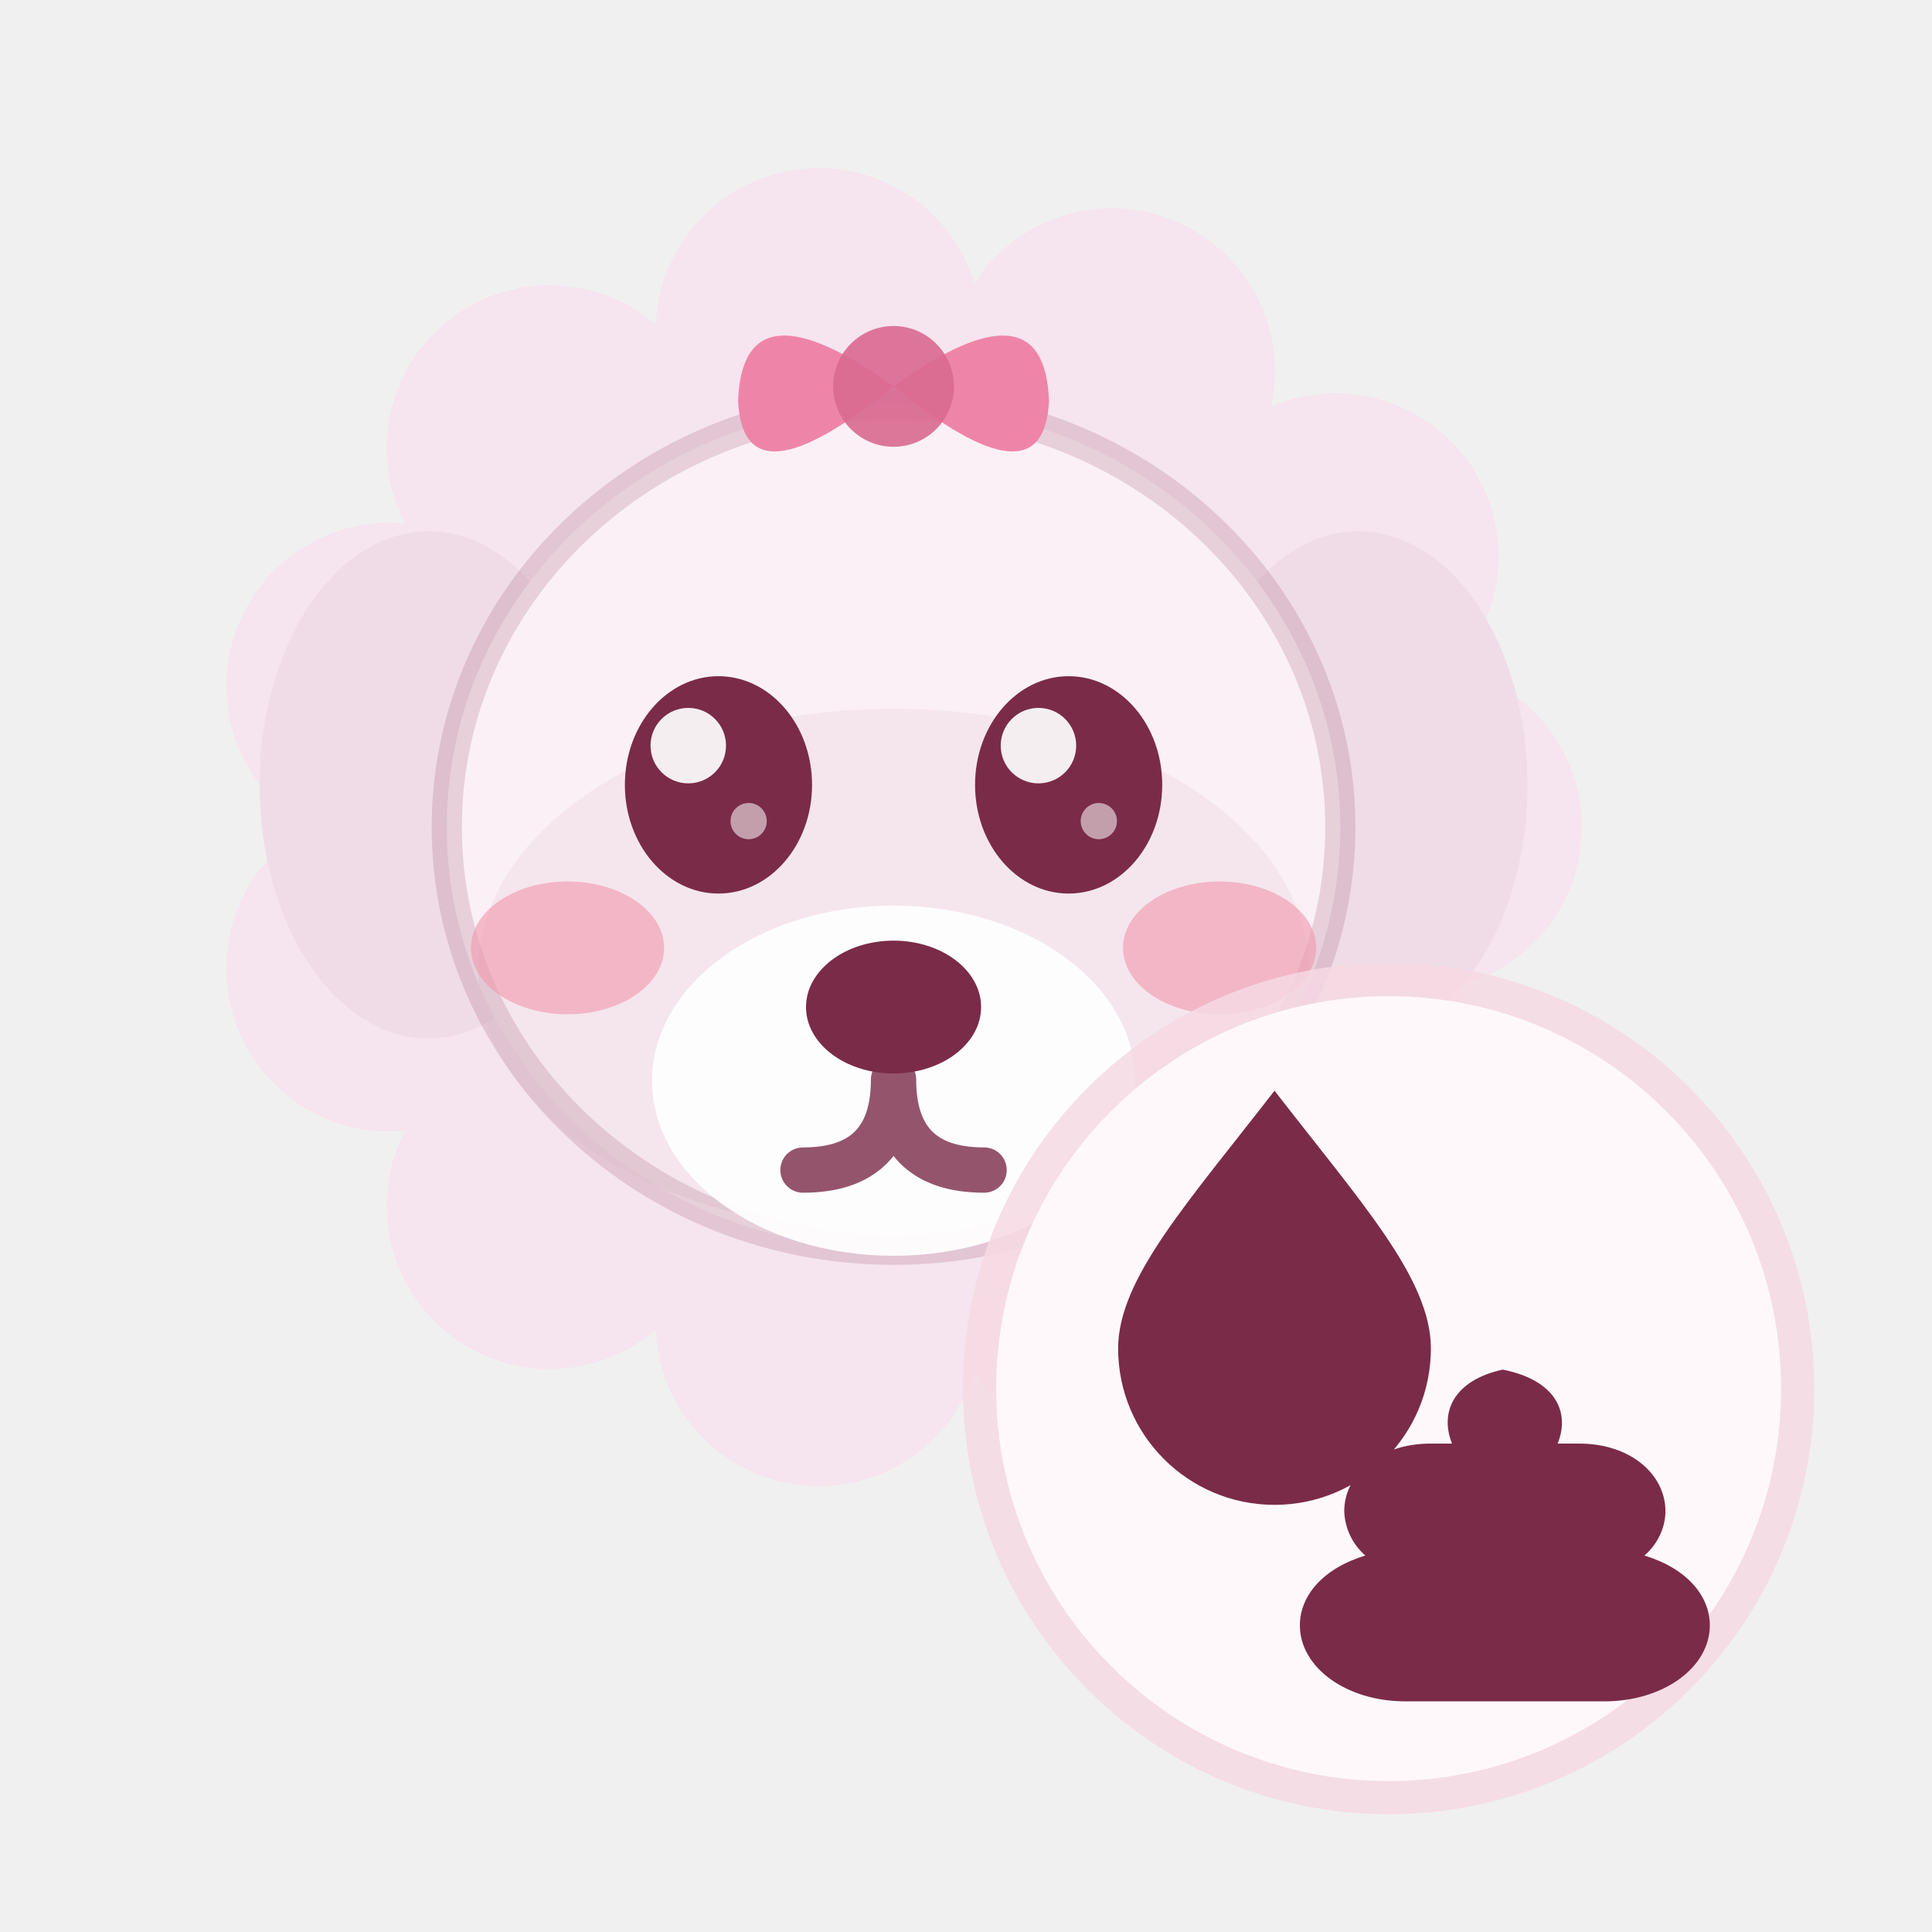
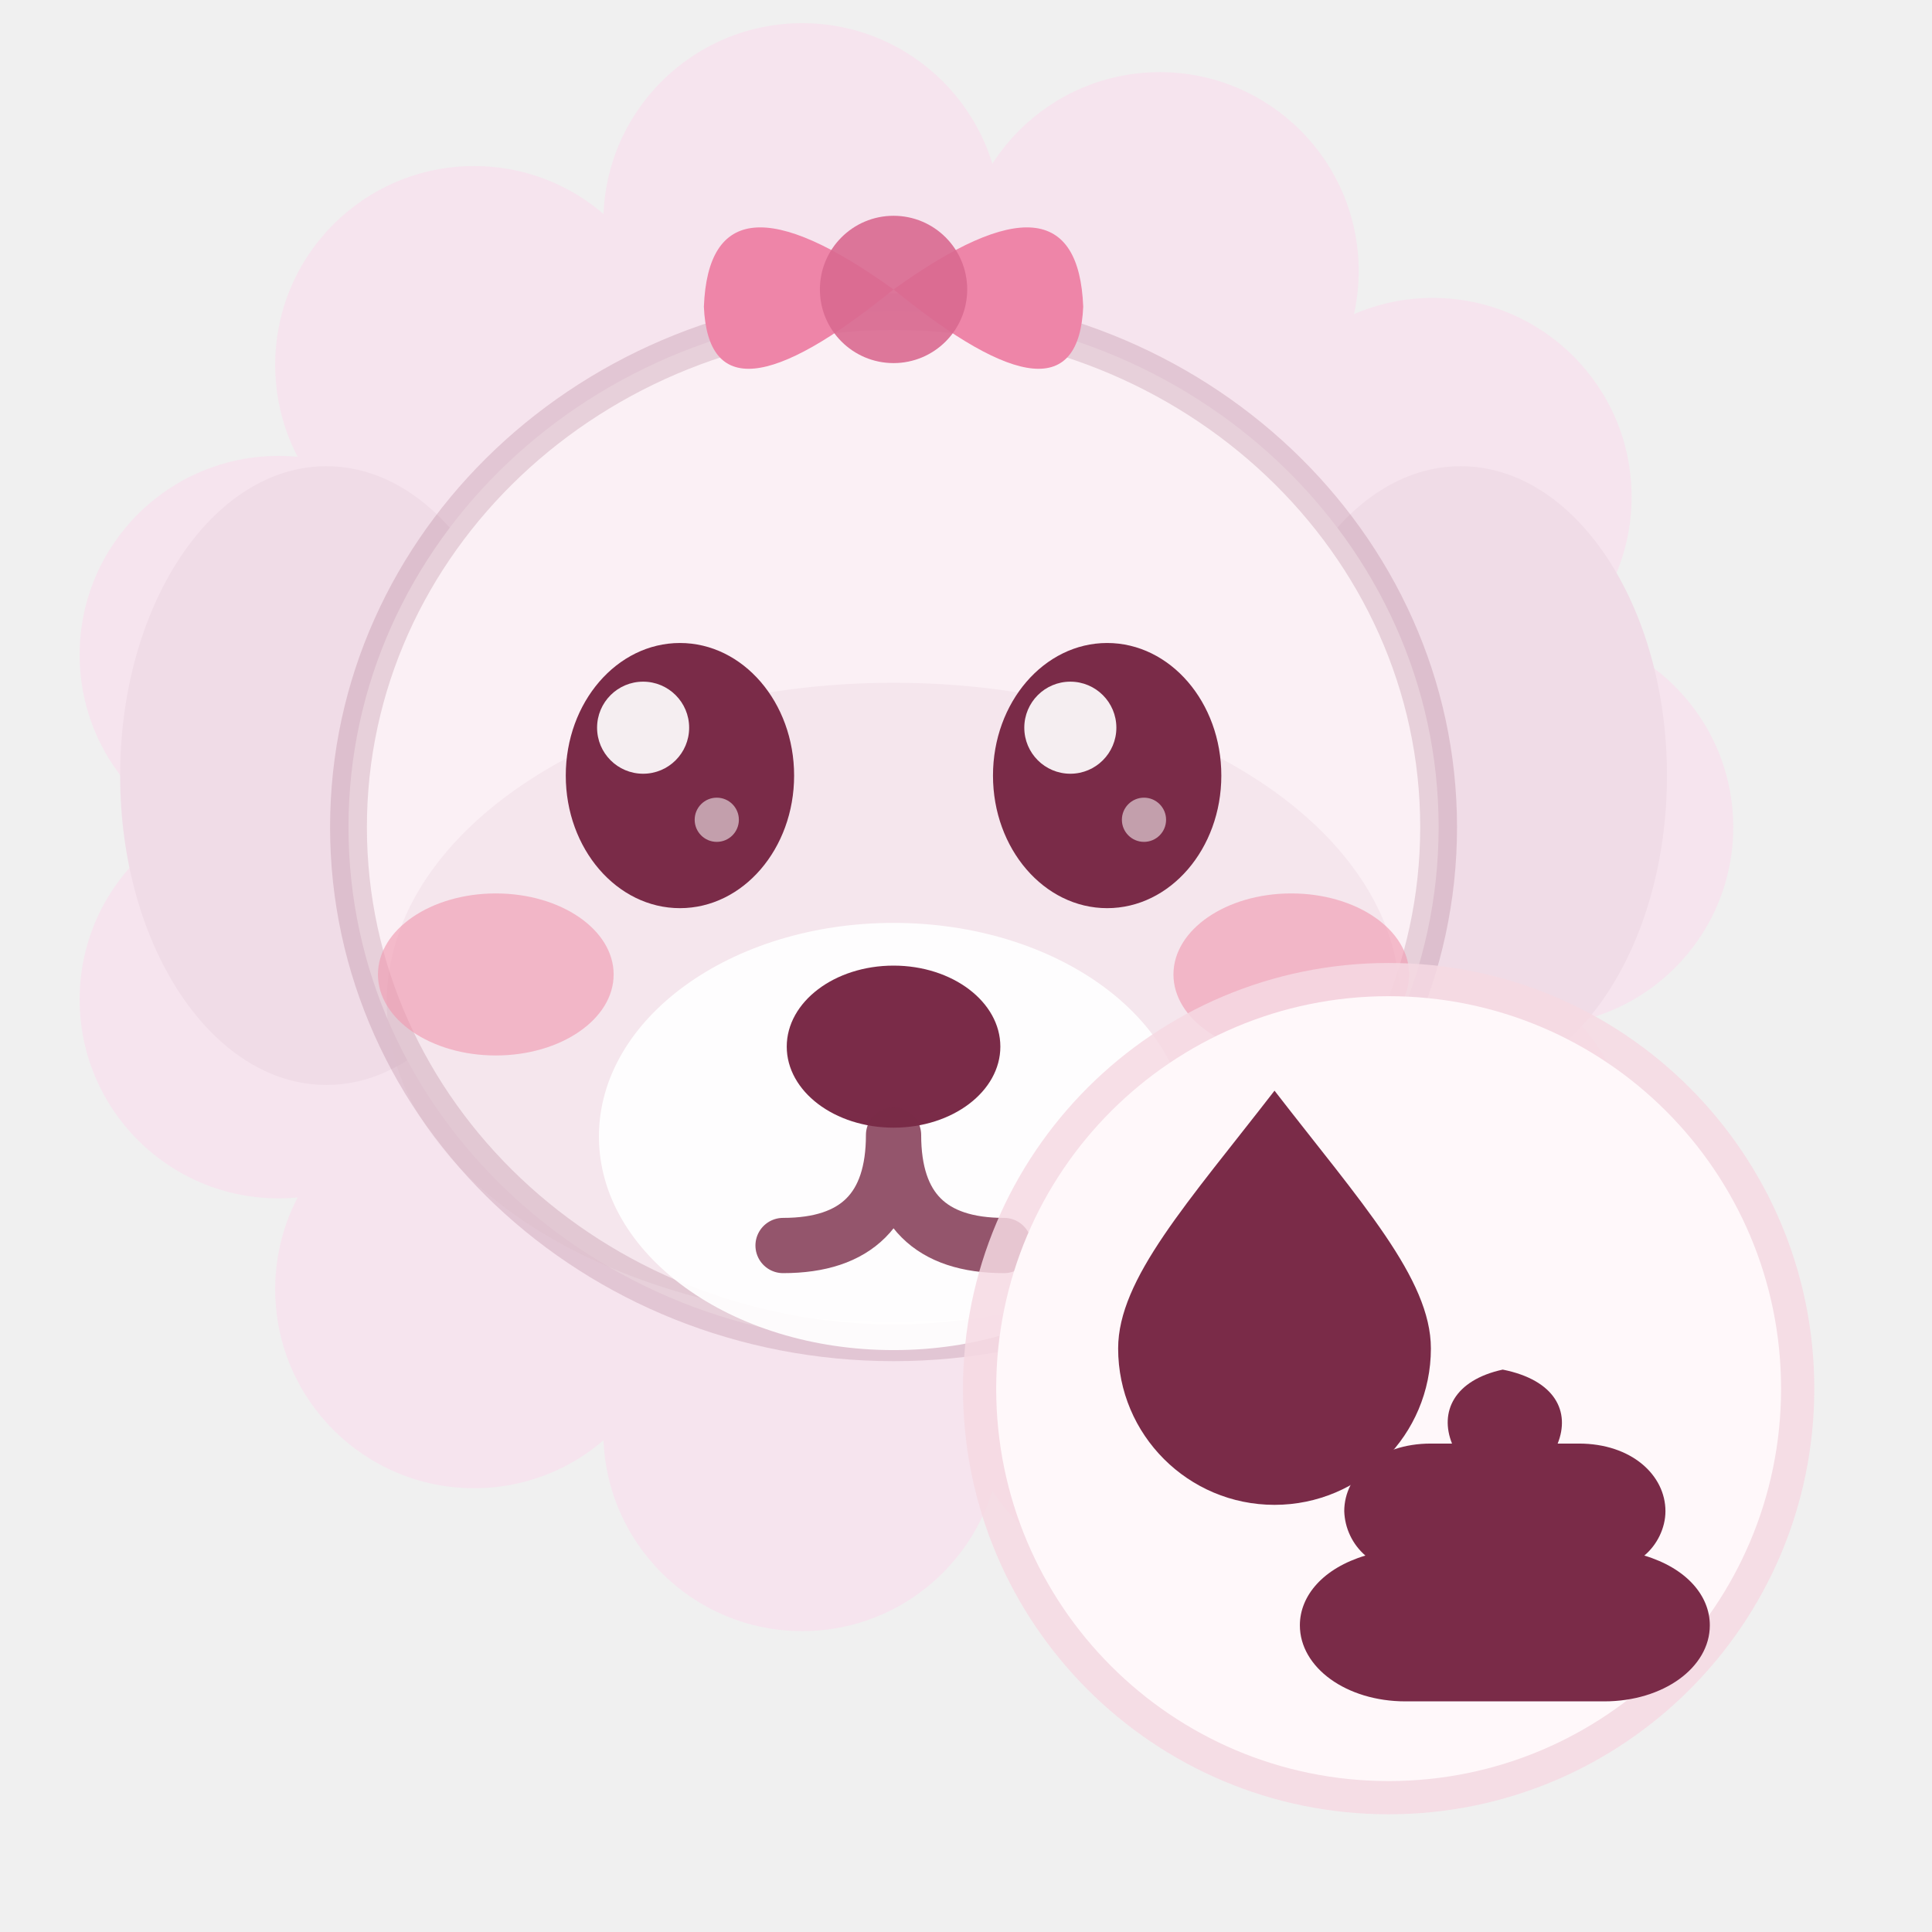
<svg xmlns="http://www.w3.org/2000/svg" viewBox="0 0 64 64" width="64" height="64" role="img" aria-label="poodle — mixed">
  <defs>
    <linearGradient id="d-princess-mixed" x1="0" y1="0" x2="0.62" y2="1">
      <stop offset="0" stop-color="#FDF1F3" />
      <stop offset="1" stop-color="#F6D9E3" />
    </linearGradient>
  </defs>
-   <circle cx="47" cy="27.4" r="5.4" fill="#F6E4EE" />
-   <circle cx="44.24" cy="36.37" r="5.4" fill="#F6E4EE" />
-   <circle cx="36.83" cy="42.5" r="5.4" fill="#F6E4EE" />
-   <circle cx="27.12" cy="43.83" r="5.4" fill="#F6E4EE" />
-   <circle cx="18.21" cy="39.95" r="5.4" fill="#F6E4EE" />
-   <circle cx="12.9" cy="32.08" r="5.4" fill="#F6E4EE" />
-   <circle cx="12.9" cy="22.72" r="5.4" fill="#F6E4EE" />
-   <circle cx="18.21" cy="14.85" r="5.4" fill="#F6E4EE" />
-   <circle cx="27.12" cy="10.97" r="5.4" fill="#F6E4EE" />
-   <circle cx="36.83" cy="12.3" r="5.4" fill="#F6E4EE" />
-   <circle cx="44.24" cy="18.43" r="5.4" fill="#F6E4EE" />
-   <ellipse cx="14.2" cy="26" rx="5.6" ry="8.4" fill="#F0DCE7" />
-   <ellipse cx="45" cy="26" rx="5.6" ry="8.4" fill="#F0DCE7" />
-   <ellipse cx="29.6" cy="27.4" rx="14.8" ry="14" fill="#FBF0F5" />
-   <ellipse cx="29.6" cy="32.16" rx="13.76" ry="8.68" fill="#F0DCE7" fill-opacity=".5" />
-   <ellipse cx="29.6" cy="27.4" rx="14.8" ry="14" fill="none" stroke="#7A2B48" stroke-opacity=".16" stroke-width="1" />
-   <path d="M29.6 12.8 q-4.99 -3.59 -5.15 0.47 q0.16 3.59 5.15 -0.47Z" fill="#EE85A8" />
-   <path d="M29.6 12.8 q4.99 -3.59 5.15 0.47 q-0.16 3.59 -5.15 -0.47Z" fill="#EE85A8" />
-   <circle cx="29.6" cy="12.8" r="2" fill="#D96A90" fill-opacity=".9" />
-   <ellipse cx="29.6" cy="35.8" rx="8" ry="5.8" fill="#FFFFFF" fill-opacity=".92" />
-   <ellipse cx="29.6" cy="33.36" rx="2.9" ry="2.2" fill="#7A2B48" />
-   <path d="M29.6 35.76 q0 3 -3 3M29.6 35.76 q0 3 3 3" fill="none" stroke="#7A2B48" stroke-width="1.5" stroke-linecap="round" stroke-linejoin="round" stroke-opacity=".8" />
-   <ellipse cx="23.8" cy="26" rx="3.1" ry="3.6" fill="#7A2B48" />
-   <circle cx="22.8" cy="24.7" r="1.25" fill="#fff" fill-opacity=".92" />
-   <circle cx="24.8" cy="27.2" r="0.6" fill="#fff" fill-opacity=".55" />
-   <ellipse cx="35.4" cy="26" rx="3.1" ry="3.6" fill="#7A2B48" />
-   <circle cx="34.4" cy="24.7" r="1.25" fill="#fff" fill-opacity=".92" />
-   <circle cx="36.4" cy="27.2" r="0.6" fill="#fff" fill-opacity=".55" />
-   <ellipse cx="18.8" cy="31.4" rx="3.2" ry="2.2" fill="#F09AB0" fill-opacity=".62" />
-   <ellipse cx="40.4" cy="31.4" rx="3.2" ry="2.2" fill="#F09AB0" fill-opacity=".62" />
+   <g transform="translate(29.6 27.4) scale(1.22) translate(-29.6 -27.4)">
+     <circle cx="47" cy="27.4" r="5.4" fill="#F6E4EE" />
+     <circle cx="44.24" cy="36.37" r="5.4" fill="#F6E4EE" />
+     <circle cx="36.83" cy="42.5" r="5.4" fill="#F6E4EE" />
+     <circle cx="27.12" cy="43.83" r="5.4" fill="#F6E4EE" />
+     <circle cx="18.21" cy="39.95" r="5.4" fill="#F6E4EE" />
+     <circle cx="12.9" cy="32.08" r="5.4" fill="#F6E4EE" />
+     <circle cx="12.9" cy="22.72" r="5.4" fill="#F6E4EE" />
+     <circle cx="18.21" cy="14.85" r="5.4" fill="#F6E4EE" />
+     <circle cx="27.12" cy="10.97" r="5.4" fill="#F6E4EE" />
+     <circle cx="36.83" cy="12.3" r="5.4" fill="#F6E4EE" />
+     <circle cx="44.24" cy="18.43" r="5.4" fill="#F6E4EE" />
+     <ellipse cx="14.2" cy="26" rx="5.6" ry="8.4" fill="#F0DCE7" />
+     <ellipse cx="45" cy="26" rx="5.6" ry="8.4" fill="#F0DCE7" />
+     <ellipse cx="29.6" cy="27.4" rx="14.8" ry="14" fill="#FBF0F5" />
+     <ellipse cx="29.6" cy="32.16" rx="13.76" ry="8.68" fill="#F0DCE7" fill-opacity=".5" />
+     <ellipse cx="29.6" cy="27.4" rx="14.8" ry="14" fill="none" stroke="#7A2B48" stroke-opacity=".16" stroke-width="1" />
+     <path d="M29.6 12.8 q-4.99 -3.59 -5.15 0.47 q0.16 3.59 5.15 -0.47Z" fill="#EE85A8" />
+     <path d="M29.6 12.8 q4.99 -3.59 5.15 0.47 q-0.16 3.59 -5.15 -0.47Z" fill="#EE85A8" />
+     <circle cx="29.6" cy="12.8" r="2" fill="#D96A90" fill-opacity=".9" />
+     <ellipse cx="29.6" cy="35.8" rx="8" ry="5.8" fill="#FFFFFF" fill-opacity=".92" />
+     <ellipse cx="29.6" cy="33.36" rx="2.9" ry="2.2" fill="#7A2B48" />
+     <path d="M29.6 35.76 q0 3 -3 3M29.6 35.76 q0 3 3 3" fill="none" stroke="#7A2B48" stroke-width="1.5" stroke-linecap="round" stroke-linejoin="round" stroke-opacity=".8" />
+     <ellipse cx="23.8" cy="26" rx="3.1" ry="3.6" fill="#7A2B48" />
+     <circle cx="22.8" cy="24.7" r="1.25" fill="#fff" fill-opacity=".92" />
+     <circle cx="24.8" cy="27.2" r="0.6" fill="#fff" fill-opacity=".55" />
+     <ellipse cx="35.4" cy="26" rx="3.1" ry="3.6" fill="#7A2B48" />
+     <circle cx="34.4" cy="24.7" r="1.25" fill="#fff" fill-opacity=".92" />
+     <circle cx="36.4" cy="27.2" r="0.6" fill="#fff" fill-opacity=".55" />
+     <ellipse cx="18.8" cy="31.4" rx="3.2" ry="2.2" fill="#F09AB0" fill-opacity=".62" />
+     <ellipse cx="40.4" cy="31.4" rx="3.2" ry="2.2" fill="#F09AB0" fill-opacity=".62" />
+   </g>
  <circle cx="46" cy="46" r="14.1" fill="#F6D9E3" fill-opacity=".85" />
  <circle cx="46" cy="46" r="13" fill="#FFF8FA" />
  <g transform="translate(34.8 34.8) scale(0.7)">
    <path d="M10.6 1.9c4.1 5.3 7.4 8.9 7.4 12.2a7.4 7.4 0 0 1-14.8 0C3.2 10.8 6.5 7.2 10.6 1.9Z" fill="#7A2B48" />
    <path d="M21.4 15.1c2.5.5 3.2 2 2.6 3.5h1c2.5 0 4.1 1.5 4.1 3.2 0 .8-.4 1.6-1 2.1 2 .6 3.1 1.9 3.1 3.3 0 2-2.2 3.6-5 3.6h-9.4c-2.8 0-5-1.6-5-3.6 0-1.4 1.1-2.7 3.1-3.3a2.9 2.9 0 0 1-1-2.1c0-1.7 1.6-3.2 4.1-3.2h1c-.6-1.5.1-3 2.4-3.5Z" fill="#7A2B48" />
  </g>
</svg>
